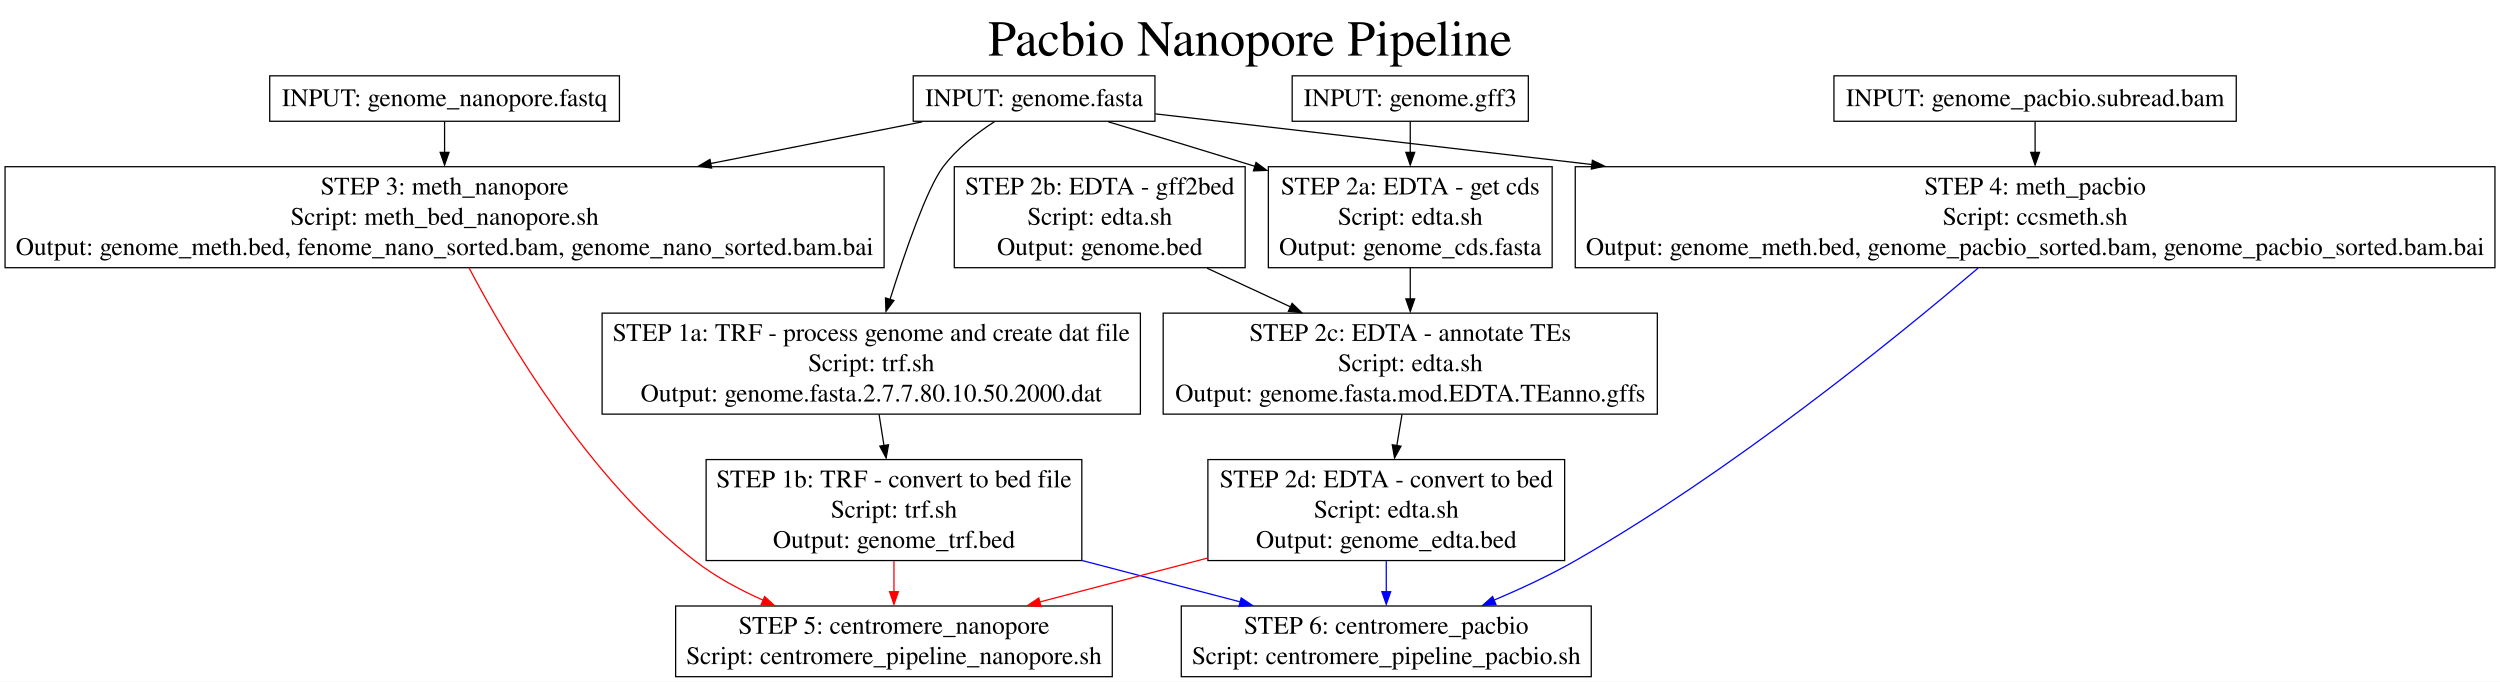
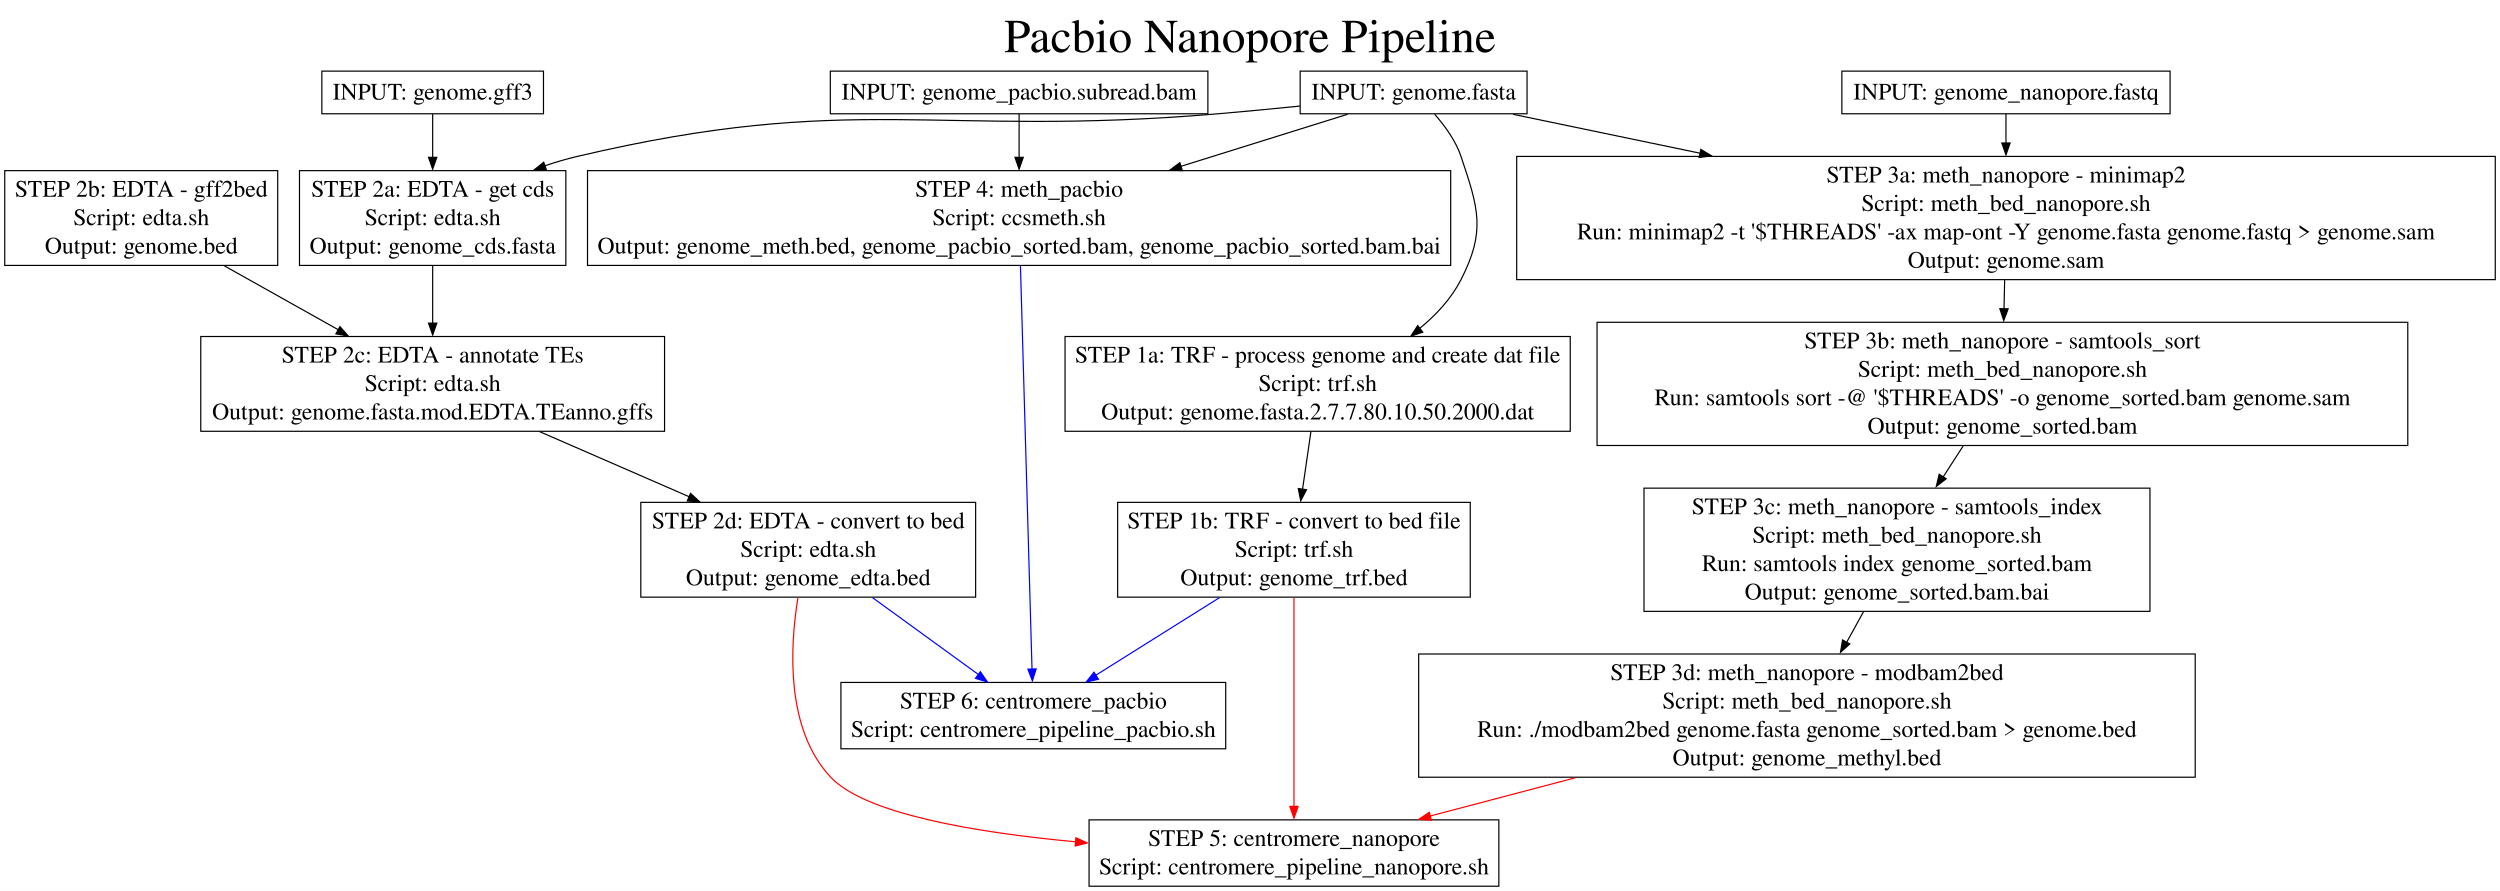
- <svg xmlns="http://www.w3.org/2000/svg" width="1980pt" height="540pt" viewBox="0.00 0.00 1980.48 540.00">
-   <g id="graph0" class="graph" transform="scale(1 1) rotate(0) translate(4 536)">
-     <polygon fill="white" stroke="none" points="-4,4 -4,-536 1976.48,-536 1976.48,4 -4,4" />
-     <text text-anchor="middle" x="986.24" y="-492" font-family="Times,serif" font-size="40.00">Pacbio Nanopore Pipeline</text>
+ <svg xmlns="http://www.w3.org/2000/svg" width="2110pt" height="752pt" viewBox="0.00 0.00 2110.21 752.00">
+   <g id="graph0" class="graph" transform="scale(1 1) rotate(0) translate(4 748)">
+     <polygon fill="white" stroke="none" points="-4,4 -4,-748 2106.21,-748 2106.21,4 -4,4" />
+     <text text-anchor="middle" x="1051.1" y="-704" font-family="Times,serif" font-size="40.00">Pacbio Nanopore Pipeline</text>
    <g id="node1" class="node">
-       <polygon fill="none" stroke="black" points="910.94,-476 719.44,-476 719.44,-440 910.94,-440 910.94,-476" />
-       <text text-anchor="middle" x="815.19" y="-452" font-family="Times,serif" font-size="20.00">INPUT: genome.fasta</text>
+       <polygon fill="none" stroke="black" points="1284.96,-688 1093.45,-688 1093.45,-652 1284.96,-652 1284.96,-688" />
+       <text text-anchor="middle" x="1189.21" y="-664" font-family="Times,serif" font-size="20.00">INPUT: genome.fasta</text>
    </g>
    <g id="node5" class="node">
-       <polygon fill="none" stroke="black" points="899.41,-288 472.98,-288 472.98,-208 899.41,-208 899.41,-288" />
-       <text text-anchor="middle" x="686.19" y="-266" font-family="Times,serif" font-size="20.00">STEP 1a: TRF - process genome and create dat file</text>
-       <text text-anchor="middle" x="686.19" y="-242" font-family="Times,serif" font-size="20.00">		Script: trf.sh</text>
-       <text text-anchor="middle" x="686.19" y="-218" font-family="Times,serif" font-size="20.00">		Output: genome.fasta.2.7.7.80.10.50.2000.dat</text>
+       <polygon fill="none" stroke="black" points="1321.42,-464 894.99,-464 894.99,-384 1321.42,-384 1321.42,-464" />
+       <text text-anchor="middle" x="1108.21" y="-442" font-family="Times,serif" font-size="20.00">STEP 1a: TRF - process genome and create dat file</text>
+       <text text-anchor="middle" x="1108.21" y="-418" font-family="Times,serif" font-size="20.00">		Script: trf.sh</text>
+       <text text-anchor="middle" x="1108.21" y="-394" font-family="Times,serif" font-size="20.00">		Output: genome.fasta.2.7.7.80.10.50.2000.dat</text>
    </g>
    <g id="edge1" class="edge">
-       <path fill="none" stroke="black" d="M783.85,-439.7C769.8,-430.63 754.01,-418.4 743.19,-404 730.35,-386.9 713.12,-337.1 700.97,-298.52" />
-       <polygon fill="black" stroke="black" points="704.16,-297.98 697.85,-289.47 697.48,-300.06 704.16,-297.98" />
+       <path fill="none" stroke="black" d="M1206.94,-651.6C1215.45,-642 1224.74,-629.34 1229.21,-616 1243.89,-572.17 1250.29,-553.13 1229.21,-512 1221.02,-496.03 1208.38,-482.32 1194.3,-470.83" />
+       <polygon fill="black" stroke="black" points="1196.93,-467.66 1186.88,-464.31 1192.65,-473.2 1196.93,-467.66" />
    </g>
    <g id="node7" class="node">
-       <polygon fill="none" stroke="black" points="1225.61,-404 1000.77,-404 1000.77,-324 1225.61,-324 1225.61,-404" />
-       <text text-anchor="middle" x="1113.19" y="-382" font-family="Times,serif" font-size="20.00">STEP 2a: EDTA - get cds</text>
-       <text text-anchor="middle" x="1113.19" y="-358" font-family="Times,serif" font-size="20.00">		Script: edta.sh</text>
-       <text text-anchor="middle" x="1113.19" y="-334" font-family="Times,serif" font-size="20.00">		Output: genome_cds.fasta</text>
+       <polygon fill="none" stroke="black" points="473.63,-604 248.79,-604 248.79,-524 473.63,-524 473.63,-604" />
+       <text text-anchor="middle" x="361.21" y="-582" font-family="Times,serif" font-size="20.00">STEP 2a: EDTA - get cds</text>
+       <text text-anchor="middle" x="361.21" y="-558" font-family="Times,serif" font-size="20.00">		Script: edta.sh</text>
+       <text text-anchor="middle" x="361.21" y="-534" font-family="Times,serif" font-size="20.00">		Output: genome_cds.fasta</text>
    </g>
    <g id="edge3" class="edge">
-       <path fill="none" stroke="black" d="M873.93,-439.58C905.71,-430.1 945.87,-418.01 990.13,-404.32" />
-       <polygon fill="black" stroke="black" points="991.03,-407.39 999.54,-401.09 988.95,-400.7 991.03,-407.39" />
+       <path fill="none" stroke="black" d="M1093.29,-658.52C1070.65,-656.22 1046.59,-653.9 1024.21,-652 784.09,-631.65 717.77,-671.22 483.21,-616 474.2,-613.88 465,-611.16 455.89,-608.09" />
+       <polygon fill="black" stroke="black" points="457.26,-604.5 446.67,-604.48 454.93,-611.11 457.26,-604.5" />
    </g>
    <g id="node11" class="node">
-       <polygon fill="none" stroke="black" points="696.38,-404 0,-404 0,-324 696.38,-324 696.38,-404" />
-       <text text-anchor="middle" x="348.19" y="-382" font-family="Times,serif" font-size="20.00">STEP 3: meth_nanopore</text>
-       <text text-anchor="middle" x="348.19" y="-358" font-family="Times,serif" font-size="20.00">		Script: meth_bed_nanopore.sh</text>
-       <text text-anchor="middle" x="348.19" y="-334" font-family="Times,serif" font-size="20.00">		Output: genome_meth.bed, fenome_nano_sorted.bam, genome_nano_sorted.bam.bai</text>
+       <polygon fill="none" stroke="black" points="2102.21,-616 1276.21,-616 1276.21,-512 2102.21,-512 2102.21,-616" />
+       <text text-anchor="middle" x="1689.21" y="-594" font-family="Times,serif" font-size="20.00">STEP 3a: meth_nanopore - minimap2</text>
+       <text text-anchor="middle" x="1689.21" y="-570" font-family="Times,serif" font-size="20.00">		Script: meth_bed_nanopore.sh</text>
+       <text text-anchor="middle" x="1689.21" y="-546" font-family="Times,serif" font-size="20.00">                Run: minimap2 -t '$THREADS' -ax map-ont -Y genome.fasta genome.fastq &gt; genome.sam</text>
+       <text text-anchor="middle" x="1689.21" y="-522" font-family="Times,serif" font-size="20.00">		Output: genome.sam</text>
    </g>
    <g id="edge7" class="edge">
-       <path fill="none" stroke="black" d="M726.53,-439.53C678.86,-430.14 617.89,-418.13 558.88,-406.51" />
-       <polygon fill="black" stroke="black" points="559.76,-402.92 549.28,-404.42 558.41,-409.78 559.76,-402.92" />
+       <path fill="none" stroke="black" d="M1273.18,-651.53C1317.24,-642.37 1373.85,-630.59 1431.03,-618.7" />
+       <polygon fill="black" stroke="black" points="1431.64,-621.94 1440.72,-616.48 1430.21,-615.09 1431.64,-621.94" />
+     </g>
+     <g id="node15" class="node">
+       <polygon fill="none" stroke="black" points="1220.5,-604 491.91,-604 491.91,-524 1220.5,-524 1220.5,-604" />
+       <text text-anchor="middle" x="856.21" y="-582" font-family="Times,serif" font-size="20.00">STEP 4: meth_pacbio</text>
+       <text text-anchor="middle" x="856.21" y="-558" font-family="Times,serif" font-size="20.00">		Script: ccsmeth.sh</text>
+       <text text-anchor="middle" x="856.21" y="-534" font-family="Times,serif" font-size="20.00">		Output: genome_meth.bed, genome_pacbio_sorted.bam, genome_pacbio_sorted.bam.bai</text>
+     </g>
+     <g id="edge8" class="edge">
+       <path fill="none" stroke="black" d="M1133.47,-651.59C1095.01,-639.58 1042.12,-623.06 992.84,-607.67" />
+       <polygon fill="black" stroke="black" points="993.97,-604.05 983.38,-604.41 991.88,-610.73 993.97,-604.05" />
+     </g>
+     <g id="node2" class="node">
+       <polygon fill="none" stroke="black" points="454.74,-688 267.67,-688 267.67,-652 454.74,-652 454.74,-688" />
+       <text text-anchor="middle" x="361.21" y="-664" font-family="Times,serif" font-size="20.00">INPUT: genome.gff3</text>
+     </g>
+     <g id="edge9" class="edge">
+       <path fill="none" stroke="black" d="M361.21,-651.83C361.21,-641.73 361.21,-628.39 361.21,-615.21" />
+       <polygon fill="black" stroke="black" points="364.71,-615.24 361.21,-605.24 357.71,-615.24 364.71,-615.24" />
+     </g>
+     <g id="node3" class="node">
+       <polygon fill="none" stroke="black" points="1827.73,-688 1550.68,-688 1550.68,-652 1827.73,-652 1827.73,-688" />
+       <text text-anchor="middle" x="1689.21" y="-664" font-family="Times,serif" font-size="20.00">INPUT: genome_nanopore.fastq</text>
+     </g>
+     <g id="edge10" class="edge">
+       <path fill="none" stroke="black" d="M1689.21,-651.83C1689.21,-644.78 1689.21,-636.15 1689.21,-627.09" />
+       <polygon fill="black" stroke="black" points="1692.71,-627.34 1689.21,-617.34 1685.71,-627.34 1692.71,-627.34" />
+     </g>
+     <g id="node4" class="node">
+       <polygon fill="none" stroke="black" points="1015.55,-688 696.86,-688 696.86,-652 1015.55,-652 1015.55,-688" />
+       <text text-anchor="middle" x="856.21" y="-664" font-family="Times,serif" font-size="20.00">INPUT: genome_pacbio.subread.bam</text>
+     </g>
+     <g id="edge14" class="edge">
+       <path fill="none" stroke="black" d="M856.21,-651.83C856.21,-641.73 856.21,-628.39 856.21,-615.21" />
+       <polygon fill="black" stroke="black" points="859.71,-615.24 856.21,-605.24 852.71,-615.24 859.71,-615.24" />
+     </g>
+     <g id="node6" class="node">
+       <polygon fill="none" stroke="black" points="1237.02,-324 939.39,-324 939.39,-244 1237.02,-244 1237.02,-324" />
+       <text text-anchor="middle" x="1088.21" y="-302" font-family="Times,serif" font-size="20.00">STEP 1b: TRF - convert to bed file</text>
+       <text text-anchor="middle" x="1088.21" y="-278" font-family="Times,serif" font-size="20.00">		Script: trf.sh</text>
+       <text text-anchor="middle" x="1088.21" y="-254" font-family="Times,serif" font-size="20.00">		Output: genome_trf.bed</text>
+     </g>
+     <g id="edge2" class="edge">
+       <path fill="none" stroke="black" d="M1102.53,-383.82C1100.33,-368.67 1097.79,-351.15 1095.47,-335.1" />
+       <polygon fill="black" stroke="black" points="1098.8,-334.67 1093.9,-325.27 1091.87,-335.67 1098.8,-334.67" />
+     </g>
+     <g id="node16" class="node">
+       <polygon fill="none" stroke="black" points="1261.15,-56 915.26,-56 915.26,0 1261.15,0 1261.15,-56" />
+       <text text-anchor="middle" x="1088.21" y="-34" font-family="Times,serif" font-size="20.00">STEP 5: centromere_nanopore</text>
+       <text text-anchor="middle" x="1088.21" y="-10" font-family="Times,serif" font-size="20.00">		Script: centromere_pipeline_nanopore.sh</text>
+     </g>
+     <g id="edge15" class="edge">
+       <path fill="none" stroke="red" d="M1088.21,-243.59C1088.21,-195.47 1088.21,-114.65 1088.21,-67.12" />
+       <polygon fill="red" stroke="red" points="1091.71,-67.37 1088.21,-57.37 1084.71,-67.37 1091.71,-67.37" />
+     </g>
+     <g id="node17" class="node">
+       <polygon fill="none" stroke="black" points="1030.6,-172 705.81,-172 705.81,-116 1030.6,-116 1030.6,-172" />
+       <text text-anchor="middle" x="868.21" y="-150" font-family="Times,serif" font-size="20.00">STEP 6: centromere_pacbio</text>
+       <text text-anchor="middle" x="868.21" y="-126" font-family="Times,serif" font-size="20.00">		Script: centromere_pipeline_pacbio.sh</text>
+     </g>
+     <g id="edge18" class="edge">
+       <path fill="none" stroke="blue" d="M1025.46,-243.64C992.4,-222.9 952.31,-197.75 920.88,-178.04" />
+       <polygon fill="blue" stroke="blue" points="923.17,-174.72 912.84,-172.37 919.45,-180.65 923.17,-174.72" />
+     </g>
+     <g id="node9" class="node">
+       <polygon fill="none" stroke="black" points="556.94,-464 165.47,-464 165.47,-384 556.94,-384 556.94,-464" />
+       <text text-anchor="middle" x="361.21" y="-442" font-family="Times,serif" font-size="20.00">STEP 2c: EDTA - annotate TEs</text>
+       <text text-anchor="middle" x="361.21" y="-418" font-family="Times,serif" font-size="20.00">		Script: edta.sh</text>
+       <text text-anchor="middle" x="361.21" y="-394" font-family="Times,serif" font-size="20.00">		Output: genome.fasta.mod.EDTA.TEanno.gffs</text>
+     </g>
+     <g id="edge4" class="edge">
+       <path fill="none" stroke="black" d="M361.21,-523.82C361.21,-508.67 361.21,-491.15 361.21,-475.1" />
+       <polygon fill="black" stroke="black" points="364.71,-475.27 361.21,-465.27 357.71,-475.27 364.71,-475.27" />
+     </g>
+     <g id="node8" class="node">
+       <polygon fill="none" stroke="black" points="230.41,-604 0,-604 0,-524 230.41,-524 230.41,-604" />
+       <text text-anchor="middle" x="115.21" y="-582" font-family="Times,serif" font-size="20.00">STEP 2b: EDTA - gff2bed</text>
+       <text text-anchor="middle" x="115.21" y="-558" font-family="Times,serif" font-size="20.00">		Script: edta.sh</text>
+       <text text-anchor="middle" x="115.21" y="-534" font-family="Times,serif" font-size="20.00">		Output: genome.bed</text>
+     </g>
+     <g id="edge5" class="edge">
+       <path fill="none" stroke="black" d="M185.37,-523.64C215.36,-506.82 250.52,-487.09 281.48,-469.72" />
+       <polygon fill="black" stroke="black" points="282.94,-472.36 289.95,-464.41 279.52,-466.25 282.94,-472.36" />
+     </g>
+     <g id="node10" class="node">
+       <polygon fill="none" stroke="black" points="819.52,-324 536.9,-324 536.9,-244 819.52,-244 819.52,-324" />
+       <text text-anchor="middle" x="678.21" y="-302" font-family="Times,serif" font-size="20.00">STEP 2d: EDTA - convert to bed</text>
+       <text text-anchor="middle" x="678.21" y="-278" font-family="Times,serif" font-size="20.00">		Script: edta.sh</text>
+       <text text-anchor="middle" x="678.21" y="-254" font-family="Times,serif" font-size="20.00">		Output: genome_edta.bed</text>
+     </g>
+     <g id="edge6" class="edge">
+       <path fill="none" stroke="black" d="M451.62,-383.64C491.01,-366.49 537.33,-346.33 577.79,-328.71" />
+       <polygon fill="black" stroke="black" points="578.9,-331.61 586.67,-324.41 576.11,-325.2 578.9,-331.61" />
+     </g>
+     <g id="edge16" class="edge">
+       <path fill="none" stroke="red" d="M669.54,-243.71C662.56,-200.63 659.3,-132.28 697.21,-92 726.1,-61.3 817.04,-45.55 903.95,-37.48" />
+       <polygon fill="red" stroke="red" points="904.15,-40.89 913.8,-36.51 903.53,-33.92 904.15,-40.89" />
+     </g>
+     <g id="edge19" class="edge">
+       <path fill="none" stroke="blue" d="M732.4,-243.64C760.58,-223.17 794.68,-198.4 821.66,-178.81" />
+       <polygon fill="blue" stroke="blue" points="823.49,-181.08 829.52,-172.37 819.37,-175.42 823.49,-181.08" />
    </g>
    <g id="node12" class="node">
-       <polygon fill="none" stroke="black" points="1972.48,-404 1243.9,-404 1243.9,-324 1972.48,-324 1972.48,-404" />
-       <text text-anchor="middle" x="1608.19" y="-382" font-family="Times,serif" font-size="20.00">STEP 4: meth_pacbio</text>
-       <text text-anchor="middle" x="1608.19" y="-358" font-family="Times,serif" font-size="20.00">		Script: ccsmeth.sh</text>
-       <text text-anchor="middle" x="1608.19" y="-334" font-family="Times,serif" font-size="20.00">		Output: genome_meth.bed, genome_pacbio_sorted.bam, genome_pacbio_sorted.bam.bai</text>
-     </g>
-     <g id="edge8" class="edge">
-       <path fill="none" stroke="black" d="M911.24,-445.86C997.87,-435.81 1130.76,-420.39 1257.35,-405.7" />
-       <polygon fill="black" stroke="black" points="1257.48,-409.09 1267.01,-404.47 1256.68,-402.14 1257.48,-409.09" />
-     </g>
-     <g id="node2" class="node">
-       <polygon fill="none" stroke="black" points="1206.73,-476 1019.65,-476 1019.65,-440 1206.73,-440 1206.73,-476" />
-       <text text-anchor="middle" x="1113.19" y="-452" font-family="Times,serif" font-size="20.00">INPUT: genome.gff3</text>
-     </g>
-     <g id="edge9" class="edge">
-       <path fill="none" stroke="black" d="M1113.19,-439.7C1113.19,-432.59 1113.19,-423.96 1113.19,-415.13" />
-       <polygon fill="black" stroke="black" points="1116.69,-415.35 1113.19,-405.35 1109.69,-415.35 1116.69,-415.35" />
-     </g>
-     <g id="node3" class="node">
-       <polygon fill="none" stroke="black" points="486.71,-476 209.67,-476 209.67,-440 486.71,-440 486.71,-476" />
-       <text text-anchor="middle" x="348.19" y="-452" font-family="Times,serif" font-size="20.00">INPUT: genome_nanopore.fastq</text>
-     </g>
-     <g id="edge10" class="edge">
-       <path fill="none" stroke="black" d="M348.19,-439.7C348.19,-432.59 348.19,-423.96 348.19,-415.13" />
-       <polygon fill="black" stroke="black" points="351.69,-415.35 348.19,-405.35 344.69,-415.35 351.69,-415.35" />
-     </g>
-     <g id="node4" class="node">
-       <polygon fill="none" stroke="black" points="1767.54,-476 1448.84,-476 1448.84,-440 1767.54,-440 1767.54,-476" />
-       <text text-anchor="middle" x="1608.19" y="-452" font-family="Times,serif" font-size="20.00">INPUT: genome_pacbio.subread.bam</text>
+       <polygon fill="none" stroke="black" points="2028.37,-476 1344.04,-476 1344.04,-372 2028.37,-372 2028.37,-476" />
+       <text text-anchor="middle" x="1686.21" y="-454" font-family="Times,serif" font-size="20.00">STEP 3b: meth_nanopore - samtools_sort</text>
+       <text text-anchor="middle" x="1686.21" y="-430" font-family="Times,serif" font-size="20.00">		Script: meth_bed_nanopore.sh</text>
+       <text text-anchor="middle" x="1686.21" y="-406" font-family="Times,serif" font-size="20.00">                Run: samtools sort -@ '$THREADS' -o genome_sorted.bam genome.sam</text>
+       <text text-anchor="middle" x="1686.21" y="-382" font-family="Times,serif" font-size="20.00">		Output: genome_sorted.bam</text>
    </g>
    <g id="edge11" class="edge">
-       <path fill="none" stroke="black" d="M1608.19,-439.7C1608.19,-432.59 1608.19,-423.96 1608.19,-415.13" />
-       <polygon fill="black" stroke="black" points="1611.69,-415.35 1608.19,-405.35 1604.69,-415.35 1611.69,-415.35" />
-     </g>
-     <g id="node6" class="node">
-       <polygon fill="none" stroke="black" points="853.01,-172 555.38,-172 555.38,-92 853.01,-92 853.01,-172" />
-       <text text-anchor="middle" x="704.19" y="-150" font-family="Times,serif" font-size="20.00">STEP 1b: TRF - convert to bed file</text>
-       <text text-anchor="middle" x="704.19" y="-126" font-family="Times,serif" font-size="20.00">		Script: trf.sh</text>
-       <text text-anchor="middle" x="704.19" y="-102" font-family="Times,serif" font-size="20.00">		Output: genome_trf.bed</text>
-     </g>
-     <g id="edge2" class="edge">
-       <path fill="none" stroke="black" d="M692.39,-207.77C693.64,-199.8 694.98,-191.31 696.29,-183.02" />
-       <polygon fill="black" stroke="black" points="699.88,-183.73 697.98,-173.3 692.97,-182.64 699.88,-183.73" />
+       <path fill="none" stroke="black" d="M1688.09,-511.61C1687.92,-503.71 1687.74,-495.48 1687.56,-487.37" />
+       <polygon fill="black" stroke="black" points="1691.04,-487.35 1687.33,-477.43 1684.04,-487.5 1691.04,-487.35" />
    </g>
    <g id="node13" class="node">
-       <polygon fill="none" stroke="black" points="877.14,-56 531.24,-56 531.24,0 877.14,0 877.14,-56" />
-       <text text-anchor="middle" x="704.19" y="-34" font-family="Times,serif" font-size="20.00">STEP 5: centromere_nanopore</text>
-       <text text-anchor="middle" x="704.19" y="-10" font-family="Times,serif" font-size="20.00">		Script: centromere_pipeline_nanopore.sh</text>
+       <polygon fill="none" stroke="black" points="1810.74,-336 1383.67,-336 1383.67,-232 1810.74,-232 1810.74,-336" />
+       <text text-anchor="middle" x="1597.21" y="-314" font-family="Times,serif" font-size="20.00">STEP 3c: meth_nanopore - samtools_index</text>
+       <text text-anchor="middle" x="1597.21" y="-290" font-family="Times,serif" font-size="20.00">		Script: meth_bed_nanopore.sh</text>
+       <text text-anchor="middle" x="1597.21" y="-266" font-family="Times,serif" font-size="20.00">                Run: samtools index genome_sorted.bam</text>
+       <text text-anchor="middle" x="1597.21" y="-242" font-family="Times,serif" font-size="20.00">		Output: genome_sorted.bam.bai</text>
    </g>
    <g id="edge12" class="edge">
-       <path fill="none" stroke="red" d="M704.19,-91.56C704.19,-83.56 704.19,-75.16 704.19,-67.2" />
-       <polygon fill="red" stroke="red" points="707.69,-67.34 704.19,-57.34 700.69,-67.34 707.69,-67.34" />
+       <path fill="none" stroke="black" d="M1653.07,-371.61C1647.56,-363.08 1641.81,-354.17 1636.18,-345.44" />
+       <polygon fill="black" stroke="black" points="1638.74,-343.94 1630.38,-337.43 1632.85,-347.73 1638.74,-343.94" />
    </g>
    <g id="node14" class="node">
-       <polygon fill="none" stroke="black" points="1256.58,-56 931.8,-56 931.8,0 1256.58,0 1256.58,-56" />
-       <text text-anchor="middle" x="1094.19" y="-34" font-family="Times,serif" font-size="20.00">STEP 6: centromere_pacbio</text>
-       <text text-anchor="middle" x="1094.19" y="-10" font-family="Times,serif" font-size="20.00">		Script: centromere_pipeline_pacbio.sh</text>
-     </g>
-     <g id="edge15" class="edge">
-       <path fill="none" stroke="blue" d="M853.3,-92C894.85,-81.13 939.35,-69.5 978.66,-59.22" />
-       <polygon fill="blue" stroke="blue" points="979.27,-62.41 988.06,-56.49 977.5,-55.64 979.27,-62.41" />
-     </g>
-     <g id="node9" class="node">
-       <polygon fill="none" stroke="black" points="1308.92,-288 917.46,-288 917.46,-208 1308.92,-208 1308.92,-288" />
-       <text text-anchor="middle" x="1113.19" y="-266" font-family="Times,serif" font-size="20.00">STEP 2c: EDTA - annotate TEs</text>
-       <text text-anchor="middle" x="1113.19" y="-242" font-family="Times,serif" font-size="20.00">		Script: edta.sh</text>
-       <text text-anchor="middle" x="1113.19" y="-218" font-family="Times,serif" font-size="20.00">		Output: genome.fasta.mod.EDTA.TEanno.gffs</text>
-     </g>
-     <g id="edge4" class="edge">
-       <path fill="none" stroke="black" d="M1113.19,-323.77C1113.19,-315.89 1113.19,-307.5 1113.19,-299.3" />
-       <polygon fill="black" stroke="black" points="1116.69,-299.3 1113.19,-289.3 1109.69,-299.3 1116.69,-299.3" />
-     </g>
-     <g id="node8" class="node">
-       <polygon fill="none" stroke="black" points="982.4,-404 751.98,-404 751.98,-324 982.4,-324 982.4,-404" />
-       <text text-anchor="middle" x="867.19" y="-382" font-family="Times,serif" font-size="20.00">STEP 2b: EDTA - gff2bed</text>
-       <text text-anchor="middle" x="867.19" y="-358" font-family="Times,serif" font-size="20.00">		Script: edta.sh</text>
-       <text text-anchor="middle" x="867.19" y="-334" font-family="Times,serif" font-size="20.00">		Output: genome.bed</text>
-     </g>
-     <g id="edge5" class="edge">
-       <path fill="none" stroke="black" d="M952.19,-323.61C973.51,-313.73 996.52,-303.07 1018.28,-292.98" />
-       <polygon fill="black" stroke="black" points="1019.58,-295.77 1027.18,-288.39 1016.64,-289.42 1019.58,-295.77" />
-     </g>
-     <g id="node10" class="node">
-       <polygon fill="none" stroke="black" points="1235.5,-172 952.88,-172 952.88,-92 1235.5,-92 1235.5,-172" />
-       <text text-anchor="middle" x="1094.19" y="-150" font-family="Times,serif" font-size="20.00">STEP 2d: EDTA - convert to bed</text>
-       <text text-anchor="middle" x="1094.19" y="-126" font-family="Times,serif" font-size="20.00">		Script: edta.sh</text>
-       <text text-anchor="middle" x="1094.19" y="-102" font-family="Times,serif" font-size="20.00">		Output: genome_edta.bed</text>
-     </g>
-     <g id="edge6" class="edge">
-       <path fill="none" stroke="black" d="M1106.65,-207.77C1105.32,-199.8 1103.91,-191.31 1102.53,-183.02" />
-       <polygon fill="black" stroke="black" points="1105.84,-182.59 1100.74,-173.3 1098.93,-183.74 1105.84,-182.59" />
+       <polygon fill="none" stroke="black" points="1848.94,-196 1193.47,-196 1193.47,-92 1848.94,-92 1848.94,-196" />
+       <text text-anchor="middle" x="1521.21" y="-174" font-family="Times,serif" font-size="20.00">STEP 3d: meth_nanopore - modbam2bed</text>
+       <text text-anchor="middle" x="1521.21" y="-150" font-family="Times,serif" font-size="20.00">		Script: meth_bed_nanopore.sh</text>
+       <text text-anchor="middle" x="1521.21" y="-126" font-family="Times,serif" font-size="20.00">                Run: ./modbam2bed genome.fasta genome_sorted.bam &gt; genome.bed</text>
+       <text text-anchor="middle" x="1521.21" y="-102" font-family="Times,serif" font-size="20.00">		Output: genome_methyl.bed</text>
    </g>
    <g id="edge13" class="edge">
-       <path fill="none" stroke="red" d="M952.56,-93.96C908.87,-82.53 861.31,-70.09 819.61,-59.19" />
-       <polygon fill="red" stroke="red" points="820.7,-55.59 810.14,-56.45 818.93,-62.37 820.7,-55.59" />
-     </g>
-     <g id="edge16" class="edge">
-       <path fill="none" stroke="blue" d="M1094.19,-91.56C1094.19,-83.56 1094.19,-75.16 1094.19,-67.2" />
-       <polygon fill="blue" stroke="blue" points="1097.69,-67.34 1094.19,-57.34 1090.69,-67.34 1097.69,-67.34" />
-     </g>
-     <g id="edge14" class="edge">
-       <path fill="none" stroke="red" d="M367.5,-323.97C398.02,-265.94 462.62,-156.81 546.19,-92 562.39,-79.44 581.41,-69.06 600.55,-60.6" />
-       <polygon fill="red" stroke="red" points="601.71,-63.48 609.55,-56.35 598.97,-57.04 601.71,-63.48" />
+       <path fill="none" stroke="black" d="M1568.91,-231.61C1564.31,-223.26 1559.51,-214.54 1554.79,-205.99" />
+       <polygon fill="black" stroke="black" points="1557.42,-204.5 1549.53,-197.43 1551.29,-207.88 1557.42,-204.5" />
    </g>
    <g id="edge17" class="edge">
-       <path fill="none" stroke="blue" d="M1563,-323.65C1496.55,-267.14 1367,-162.12 1244.19,-92 1223.97,-80.45 1201.21,-69.81 1179.66,-60.69" />
-       <polygon fill="blue" stroke="blue" points="1181.1,-57.08 1170.52,-56.47 1178.41,-63.54 1181.1,-57.08" />
+       <path fill="none" stroke="red" d="M1325.61,-91.5C1283.72,-80.47 1240.77,-69.17 1203.12,-59.25" />
+       <polygon fill="red" stroke="red" points="1204.21,-55.66 1193.65,-56.5 1202.43,-62.43 1204.21,-55.66" />
+     </g>
+     <g id="edge20" class="edge">
+       <path fill="none" stroke="blue" d="M857.34,-523.68C859.64,-443.58 864.84,-262.42 867.11,-183.24" />
+       <polygon fill="blue" stroke="blue" points="870.63,-183.42 867.42,-173.32 863.64,-183.22 870.63,-183.42" />
    </g>
  </g>
</svg>
